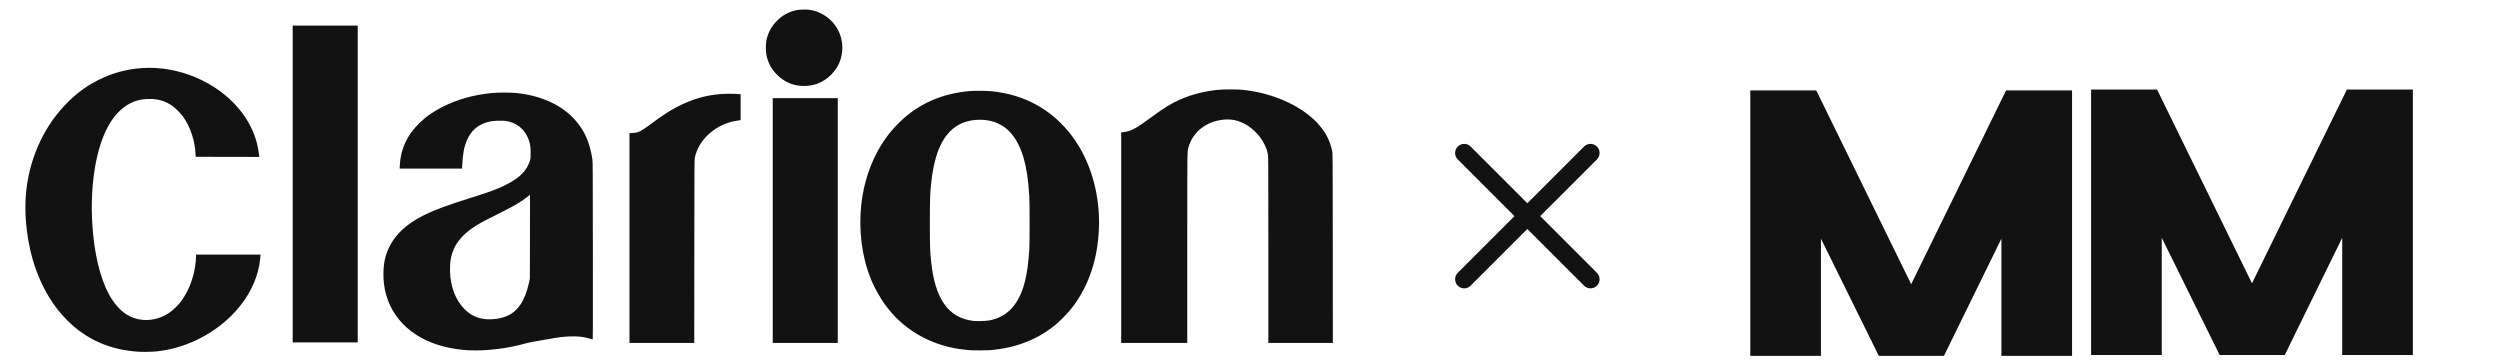
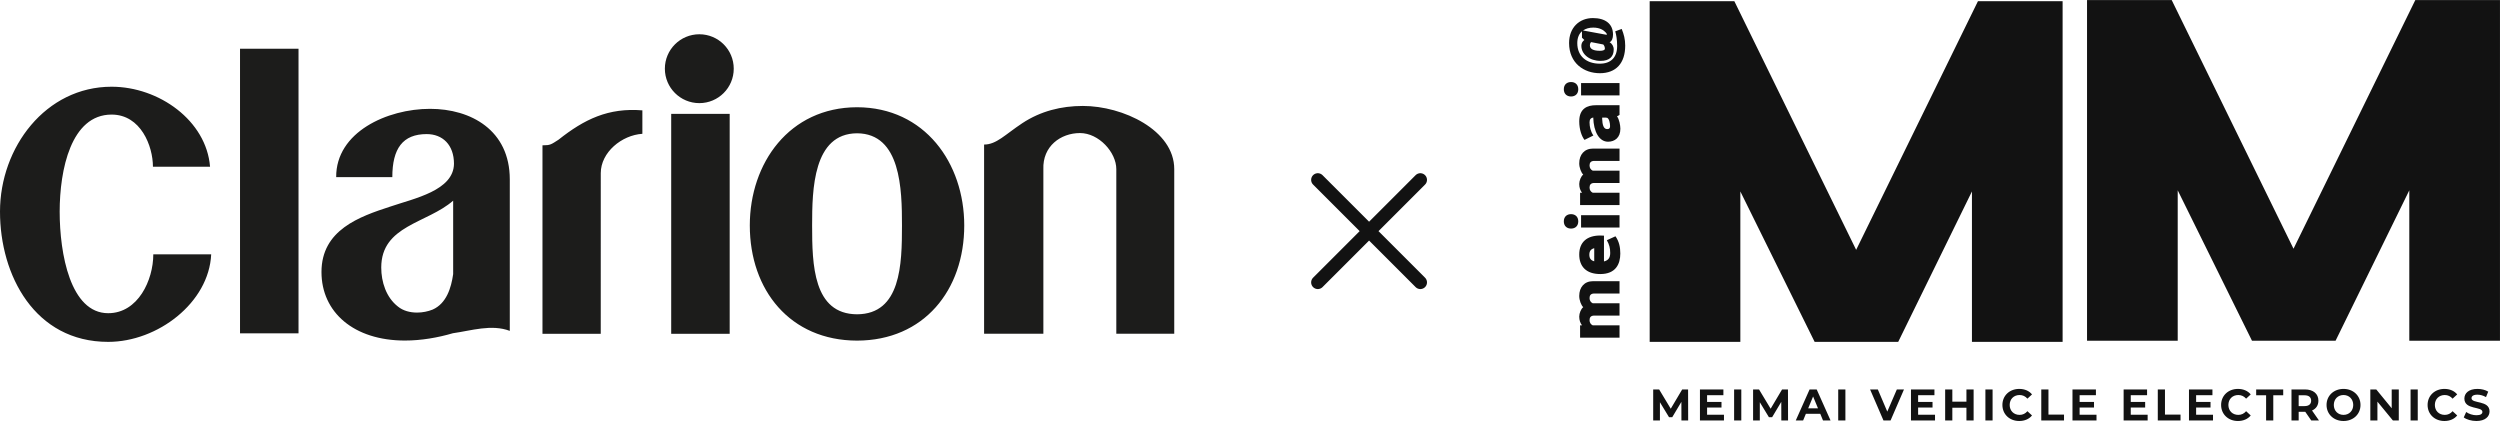
- <svg xmlns="http://www.w3.org/2000/svg" viewBox="0 -30.7 9650 1387.0" role="img" aria-label="Clarion x MM">
-   <g transform="translate(91.80,0)">
-     <g fill="#121212">
-       <path d="M442.6 1327.0C332.9 1320.1 241.6 1279.8 167.5 1205.6C116.0 1154.0 76.4 1090.0 48.1 1012.7C12.3 914.7 -1.8 795.9 10.6 696.0C26.7 566.7 84.3 447.2 172.1 361.5C208.8 325.7 243.8 300.4 287.0 278.6C341.4 251.0 395.8 236.2 457.8 232.0C596.1 222.7 742.7 284.5 830.0 388.8C859.0 423.3 880.7 461.8 894.0 502.0C901.1 523.6 904.7 540.7 908.6 570.8L909.1 575.0L786.3 574.8L663.5 574.5L662.9 561.5C660.4 511.6 642.6 458.8 615.2 420.0C606.2 407.3 584.1 385.1 572.5 377.3C547.1 360.2 523.1 352.4 491.9 351.3C443.9 349.6 404.5 364.5 370.3 397.3C356.5 410.6 348.7 420.1 337.2 437.5C277.0 528.4 250.1 699.6 268.0 877.0C278.8 983.3 304.9 1071.7 341.6 1126.8C373.8 1174.9 411.8 1199.8 459.4 1204.0C495.8 1207.2 533.4 1196.6 565.0 1174.2C577.2 1165.6 597.5 1145.4 607.4 1132.0C634.3 1095.8 653.1 1049.5 660.9 1000.4C663.2 985.7 665.0 967.4 665.0 958.2L665.0 952.0L789.6 952.0L914.1 952.0L913.6 956.2C913.3 958.6 912.8 963.9 912.5 968.0C911.6 978.6 907.6 1001.7 904.5 1013.5C888.0 1077.6 853.3 1136.0 801.1 1188.0C724.5 1264.1 619.6 1314.3 513.8 1325.5C495.6 1327.4 460.7 1328.1 442.6 1327.0ZM1716.5 1321.3C1667.9 1319.0 1616.0 1308.2 1574.5 1291.9C1453.5 1244.5 1384.5 1143.4 1388.3 1019.0C1389.4 982.1 1395.9 953.9 1409.9 924.5C1434.4 873.2 1478.5 832.7 1546.3 799.1C1587.4 778.8 1636.7 760.7 1731.5 731.0C1800.7 709.3 1826.4 699.8 1858.5 684.0C1888.4 669.3 1912.4 652.5 1927.4 635.9C1939.5 622.5 1949.6 604.4 1954.1 588.0C1956.3 580.3 1956.5 577.6 1956.4 558.5C1956.4 535.9 1955.1 527.0 1949.5 510.5C1935.6 469.1 1902.7 441.9 1859.4 436.0C1847.6 434.4 1816.7 435.2 1804.5 437.4C1745.6 448.2 1711.4 484.9 1698.1 551.8C1695.7 563.9 1693.4 585.8 1692.4 605.8L1691.8 620.0L1571.2 620.0L1450.7 620.0L1451.4 607.4C1454.8 544.0 1479.4 491.0 1527.1 444.4C1553.4 418.7 1581.9 399.0 1619.8 380.1C1674.9 352.6 1736.8 335.4 1806.0 328.4C1829.1 326.0 1878.6 326.0 1901.0 328.3C2017.9 340.4 2107.5 390.3 2156.3 470.5C2175.7 502.4 2187.7 537.9 2194.7 584.0C2196.3 594.7 2196.4 617.9 2196.7 937.9C2197.0 1242.6 2196.9 1280.2 2195.5 1279.6C2190.4 1277.7 2176.1 1273.8 2168.0 1272.1C2152.0 1268.8 2139.3 1267.7 2119.0 1267.7C2089.9 1267.7 2067.0 1270.4 2016.5 1279.6C2000.0 1282.6 1978.7 1286.4 1969.0 1288.0C1959.4 1289.6 1946.5 1292.3 1940.5 1294.0C1868.1 1314.6 1785.3 1324.7 1716.5 1321.3ZM3657.0 1321.4C3655.1 1321.2 3647.9 1320.5 3641.0 1320.0C3517.3 1309.5 3406.8 1251.4 3334.7 1158.7C3308.3 1124.8 3284.9 1084.2 3269.1 1044.7C3234.6 958.9 3221.8 856.9 3233.0 757.0C3245.2 648.9 3286.2 549.3 3349.9 473.5C3360.5 460.8 3385.5 435.5 3398.5 424.2C3468.0 364.0 3550.9 329.9 3650.0 320.9C3669.5 319.1 3714.8 319.4 3735.5 321.5C3863.9 334.0 3970.6 393.5 4046.6 495.0C4117.8 590.0 4155.4 719.7 4150.0 851.9C4145.2 968.2 4112.5 1067.5 4052.0 1149.5C4036.0 1171.2 4010.3 1198.9 3989.1 1217.2C3918.9 1278.0 3830.6 1313.1 3728.1 1321.0C3715.9 1321.9 3665.7 1322.2 3657.0 1321.4ZM2338.0 888.0L2338.0 483.0L2344.8 483.0C2354.4 482.9 2364.9 481.4 2371.7 479.0C2381.2 475.7 2400.0 463.6 2425.5 444.5C2481.0 402.8 2521.2 379.2 2568.4 360.5C2623.0 338.9 2676.3 329.8 2738.0 331.4C2751.5 331.7 2763.5 332.3 2764.8 332.6L2767.0 333.2L2767.0 383.1L2767.0 433.0L2764.8 433.4C2763.5 433.7 2758.4 434.4 2753.5 435.0C2748.6 435.6 2740.2 437.2 2734.9 438.5C2661.3 457.1 2603.8 512.5 2590.3 578.0C2588.7 586.0 2588.6 607.9 2588.3 939.8L2588.0 1293.0L2463.0 1293.0L2338.0 1293.0L2338.0 888.0ZM2891.0 820.5L2891.0 348.0L3016.5 348.0L3142.0 348.0L3142.0 820.5L3142.0 1293.0L3016.5 1293.0L2891.0 1293.0L2891.0 820.5ZM4236.0 886.6L4236.0 480.2L4242.8 479.5C4272.7 476.4 4292.0 466.4 4348.3 424.7C4378.4 402.5 4398.2 388.8 4415.8 378.2C4471.5 344.6 4534.3 324.2 4606.0 316.3C4629.3 313.8 4688.2 313.8 4709.0 316.3C4745.9 320.8 4777.8 327.3 4808.0 336.6C4911.5 368.4 4991.1 424.6 5028.5 492.0C5038.5 510.2 5046.6 532.5 5050.6 553.0C5052.4 562.1 5052.5 576.6 5052.8 927.8L5053.0 1293.0L4928.5 1293.0L4804.0 1293.0L4804.0 933.5C4804.0 584.2 4803.9 573.8 4802.1 564.2C4797.5 540.6 4786.4 517.1 4769.6 495.5C4760.0 483.4 4740.7 465.2 4728.4 457.0C4690.8 431.9 4656.1 425.1 4611.5 434.1C4555.5 445.4 4511.3 484.3 4496.7 535.0C4490.6 556.2 4491.0 527.2 4491.0 927.8L4491.0 1293.0L4363.5 1293.0L4236.0 1293.0L4236.0 886.6ZM1038.0 679.5L1038.0 68.0L1163.5 68.0L1289.0 68.0L1289.0 679.5L1289.0 1291.0L1163.5 1291.0L1038.0 1291.0L1038.0 679.5ZM3727.0 1206.1C3763.8 1199.2 3794.8 1181.7 3817.0 1155.2C3839.0 1129.0 3853.9 1097.6 3864.4 1055.5C3873.1 1020.8 3877.6 987.3 3881.2 931.5C3883.0 903.9 3883.0 754.2 3881.2 726.5C3876.9 659.3 3870.8 619.1 3858.9 577.5C3844.1 526.1 3818.8 485.2 3787.1 461.4C3776.9 453.8 3758.8 444.3 3746.5 440.2C3701.9 425.1 3644.9 429.8 3607.5 451.6C3549.1 485.8 3516.1 555.3 3503.1 671.5C3498.2 714.8 3497.6 733.0 3497.5 827.0C3497.5 918.9 3498.0 935.2 3502.1 976.0C3516.8 1122.9 3568.3 1196.2 3665.0 1208.0C3678.4 1209.6 3714.0 1208.5 3727.0 1206.1ZM1816.1 1201.0C1845.1 1198.0 1870.0 1189.3 1888.2 1175.9C1897.5 1169.0 1910.7 1154.8 1918.0 1143.8C1931.3 1123.9 1942.4 1095.2 1949.7 1062.0L1953.5 1044.5L1953.8 882.7L1954.0 720.9L1944.8 728.3C1917.1 750.3 1897.2 761.9 1827.0 797.0C1767.8 826.6 1748.3 837.4 1727.5 852.4C1696.2 874.9 1674.0 900.2 1661.1 928.2C1648.9 954.6 1644.3 980.1 1645.3 1016.5C1647.1 1084.4 1672.4 1141.2 1716.3 1175.8C1742.2 1196.3 1776.7 1204.9 1816.1 1201.0ZM3000.5 300.9C2965.3 298.6 2933.5 283.8 2907.4 257.6C2885.6 235.7 2873.4 213.2 2866.8 182.6C2863.8 169.0 2863.6 140.1 2866.3 126.5C2872.6 95.7 2885.6 71.3 2907.4 49.4C2928.7 28.2 2951.3 15.7 2980.9 8.9C2992.3 6.2 3018.6 5.3 3031.3 7.0C3085.4 14.3 3131.1 50.6 3150.3 101.5C3157.9 121.6 3161.2 145.5 3159.1 166.3C3155.6 203.0 3141.9 232.2 3116.0 258.1C3085.0 289.2 3045.3 303.9 3000.5 300.9Z" />
+ <svg xmlns="http://www.w3.org/2000/svg" viewBox="0 0 874.37 147.25" role="img" aria-label="Clarion x MM">
+   <g transform="translate(0.000 11.984) scale(0.32548)">
+     <path fill="#1C1C1B" d="M1199.54 321.83L1199.54 144.92C1199.54 126.87 1180.77 106.16 1160.55 106.16C1139.82 106.16 1120.17 120.27 1121.16 145.12L1121.16 321.83L1057.47 321.83L1057.47 118.51C1070.75 118.51 1080.05 107.77 1098.52 95.56C1118.23 82.53 1140.51 77.03 1163.62 77.03C1206.55 77.03 1261.80 102.95 1261.80 144.92L1261.80 321.83L1199.54 321.83Z M721.24 85.55L784.09 85.55L784.09 321.84L721.24 321.84Z M690.27 106.96C668.07 108.38 645.56 126.87 645.56 149.24L645.54 321.84L582.92 321.84L582.92 119.33C591.42 119.33 592.04 118.51 600.14 113.32C627.90 91.31 653.63 78.80 690.27 81.77L690.27 106.96Z M257.91 15.53L320.78 15.53L320.78 321.38L257.91 321.38Z M116.26 330.54C37.27 330.54 0.00 258.90 0.00 190.62C0.00 121.52 49.06 56.37 119.91 56.37C170.84 56.37 221.79 92.83 225.71 142.33L164.34 142.33C164.34 120.24 151.36 86.30 119.91 86.30C76.21 86.30 64.12 145.75 64.12 190.62C64.12 235.85 75.63 299.73 116.26 299.73C148.41 299.73 164.73 264.06 164.73 236.47L226.94 236.47C224.55 288.42 169.43 330.54 116.26 330.54Z M751.48 0.00C771.93 0.00 788.45 16.54 788.45 37.00C788.45 57.43 771.93 74.00 751.48 74.00C731.03 74.00 714.44 57.43 714.44 37.00C714.44 16.54 731.03 0.00 751.48 0.00Z M1036.14 205.44C1036.14 138.51 993.75 78.57 920.94 78.42C848.08 78.57 805.71 138.51 805.71 205.44C805.71 275.03 849.08 329.06 920.94 329.19C992.76 329.06 1036.14 275.03 1036.14 205.44ZM920.94 300.91C921.04 300.91 921.13 300.94 921.24 300.94L920.63 300.94C920.75 300.94 920.83 300.91 920.94 300.91C873.80 300.66 872.67 247.42 872.67 205.44C872.67 166.62 873.80 106.67 920.94 106.41C920.83 106.41 920.75 106.37 920.63 106.37L921.24 106.37C921.13 106.37 921.04 106.41 920.94 106.41C968.06 106.67 969.23 166.62 969.23 205.44C969.23 247.42 968.06 300.66 920.94 300.91Z M462.09 80.13C416.13 80.13 360.90 105.09 361.25 153.52L421.57 153.52C421.57 122.72 432.81 107.27 458.50 107.27C475.59 107.27 487.83 118.77 487.83 139.23C487.40 167.95 445.14 176.40 419.65 185.08C386.17 195.96 345.45 210.23 345.45 255.46C345.45 298.75 380.21 329.12 435.09 329.12C452.62 329.12 470.40 326.02 486.70 321.25C506.38 318.50 528.13 311.31 547.80 318.72L547.80 155.98C547.80 103.03 506.00 80.13 462.09 80.13ZM486.95 257.73C484.84 272.57 479.73 289.28 464.92 295.84C459.89 297.88 453.98 299.07 448.13 299.07C440.64 299.07 433.21 297.16 427.68 292.65C414.87 282.75 409.67 265.97 409.67 250.70C409.67 205.30 458.91 203.35 486.95 178.80L486.95 257.73Z" />
+   </g>
+   <path d="M460.90 62.91L496.76 98.77M496.76 62.91L460.90 98.77" stroke="#121212" stroke-width="4.66" stroke-linecap="round" fill="none" />
+   <g transform="translate(546.971 0.000) scale(1)">
+     <g transform="translate(-133.500 -114.500)">
+       <path fill="#121212" d="M 195.211 181.457 L 195.211 234.07 L 163.5 234.07 L 163.5 114.922 L 193.113 114.922 L 235.715 201.887 L 278.312 114.922 L 307.922 114.922 L 307.922 234.07 L 276.211 234.07 L 276.211 181.457 L 250.422 234.07 L 221.195 234.07 Z M 195.211 181.457  M 348.18 181.066 L 348.18 233.676 L 316.465 233.676 L 316.465 114.527 L 346.078 114.527 L 388.68 201.492 L 431.277 114.527 L 460.891 114.527 L 460.891 233.676 L 429.176 233.676 L 429.176 181.066 L 403.387 233.676 L 374.16 233.676 Z M 348.18 181.066  M 143.57 228.281 L 152.957 228.281 L 152.957 232.594 L 139.16 232.594 L 139.16 228.281 L 139.844 228.281 C 139.258 227.57 138.863 226.492 138.863 225.219 C 138.863 224.043 139.504 222.496 140.262 221.934 C 139.527 221.246 138.863 219.508 138.863 218.012 C 138.863 214.973 140.629 212.844 143.691 212.844 L 152.957 212.844 L 152.957 217.156 L 144.133 217.156 C 142.934 217.156 142.469 217.766 142.469 218.75 C 142.469 219.629 142.906 220.242 143.57 220.562 L 152.957 220.562 L 152.957 224.875 L 144.133 224.875 C 142.934 224.875 142.469 225.488 142.469 226.469 C 142.469 227.348 142.906 227.961 143.57 228.281  M 144.109 201.305 C 142.906 201.625 142.395 202.336 142.395 203.582 C 142.395 204.832 142.906 205.57 144.109 205.887 Z M 151.535 197.141 C 152.832 198.977 153.227 201.035 153.227 203.168 C 153.227 206.844 151.633 210.348 146.242 210.348 C 141.191 210.348 138.863 207.605 138.863 203.512 C 138.863 199.102 141.684 196.871 146.168 196.871 C 146.633 196.871 147.051 196.895 147.516 196.918 L 147.516 205.938 C 149.059 205.57 149.695 204.613 149.695 202.973 C 149.695 201.328 149.402 200.078 148.52 198.512 Z M 151.535 197.141  M 139.504 189.766 L 152.957 189.766 L 152.957 194.078 L 139.504 194.078 Z M 138.523 191.922 C 138.523 193.566 137.445 194.445 135.996 194.445 C 134.551 194.445 133.473 193.566 133.473 191.922 C 133.473 190.281 134.551 189.398 135.996 189.398 C 137.445 189.398 138.523 190.281 138.523 191.922  M 143.57 181.902 L 152.957 181.902 L 152.957 186.215 L 139.16 186.215 L 139.16 181.902 L 139.844 181.902 C 139.258 181.191 138.863 180.113 138.863 178.84 C 138.863 177.664 139.504 176.121 140.262 175.555 C 139.527 174.871 138.863 173.129 138.863 171.633 C 138.863 168.598 140.629 166.465 143.691 166.465 L 152.957 166.465 L 152.957 170.777 L 144.133 170.777 C 142.934 170.777 142.469 171.391 142.469 172.371 C 142.469 173.254 142.906 173.863 143.57 174.184 L 152.957 174.184 L 152.957 178.496 L 144.133 178.496 C 142.934 178.496 142.469 179.109 142.469 180.09 C 142.469 180.973 142.906 181.586 143.57 181.902  M 148.203 155.637 L 146.902 155.637 C 146.879 155.711 146.879 155.809 146.879 155.98 C 146.953 158.137 147.367 159.656 148.641 159.656 C 149.426 159.656 149.648 159.266 149.648 158.602 C 149.648 157.523 149.328 156.031 148.641 155.711 C 148.52 155.664 148.371 155.637 148.203 155.637 M 143.766 155.59 C 142.957 155.762 142.469 156.176 142.469 157.281 C 142.469 158.824 142.859 160.516 143.812 161.887 L 140.703 163.43 C 139.746 162.18 138.867 159.879 138.867 156.938 C 138.867 152.379 141.781 151.301 144.648 151.301 L 152.957 151.301 L 152.957 154.684 L 152.074 155.195 C 152.855 156.176 153.25 158.383 153.25 159.535 C 153.25 162.621 151.289 164.066 148.938 164.066 C 145.875 164.066 143.887 160.613 143.766 155.59  M 139.504 143.559 L 152.957 143.559 L 152.957 147.871 L 139.504 147.871 Z M 138.523 145.719 C 138.523 147.359 137.445 148.242 135.996 148.242 C 134.551 148.242 133.473 147.359 133.473 145.719 C 133.473 144.074 134.551 143.191 135.996 143.191 C 137.445 143.191 138.523 144.074 138.523 145.719  M 147.27 130.059 L 143.031 129.227 C 142.762 129.422 142.59 129.891 142.59 130.379 C 142.59 131.727 143.984 132.266 146.117 132.266 C 147.098 132.266 147.832 132.047 147.832 131.531 C 147.832 130.82 147.539 130.355 147.27 130.059 M 140.188 125.16 L 148.176 126.629 C 148.25 126.652 148.301 126.652 148.348 126.652 C 148.473 126.652 148.543 126.605 148.543 126.508 C 148.543 126.41 148.473 126.238 148.078 125.797 C 147.32 124.988 145.996 124.152 143.766 124.152 C 142.395 124.152 141.168 124.473 140.188 125.16 M 139.82 127.684 L 139.82 125.43 C 138.816 126.312 138.18 127.66 138.18 129.594 C 138.18 134.203 141.461 136.773 146.043 136.773 C 149.941 136.773 152.121 134.57 152.121 130.625 L 152.121 130.453 C 152.098 128.32 151.852 126.824 151.461 125.453 L 153.715 124.621 C 154.477 126.508 154.941 128.199 154.941 130.453 C 154.941 136.629 151.707 140.105 146.07 140.105 C 140.531 140.105 135.312 136.602 135.312 129.547 C 135.312 124.203 138.84 120.82 143.645 120.82 C 147.957 120.82 150.676 122.809 150.676 126.605 C 150.676 127.855 150.285 128.906 149.477 129.277 C 150.355 129.742 150.922 130.723 150.922 131.801 C 150.922 134.348 149.402 135.793 146.34 135.793 C 142.516 135.793 139.602 133.516 139.602 130.5 C 139.602 129.691 139.992 128.957 140.652 128.492 Z M 139.82 127.684  M 174.605 261.559 L 174.59 255.047 L 171.398 260.41 L 170.266 260.41 L 167.086 255.184 L 167.086 261.559 L 164.73 261.559 L 164.73 250.707 L 166.809 250.707 L 170.871 257.449 L 174.871 250.707 L 176.934 250.707 L 176.961 261.559 Z M 174.605 261.559  M 189.484 259.543 L 189.484 261.559 L 181.082 261.559 L 181.082 250.707 L 189.281 250.707 L 189.281 252.723 L 183.578 252.723 L 183.578 255.078 L 188.617 255.078 L 188.617 257.031 L 183.578 257.031 L 183.578 259.543 Z M 189.484 259.543  M 193.031 250.703 L 195.547 250.703 L 195.547 261.559 L 193.031 261.559 Z M 193.031 250.703  M 209.543 261.559 L 209.527 255.047 L 206.332 260.41 L 205.203 260.41 L 202.023 255.184 L 202.023 261.559 L 199.668 261.559 L 199.668 250.707 L 201.746 250.707 L 205.805 257.449 L 209.805 250.707 L 211.867 250.707 L 211.898 261.559 Z M 209.543 261.559  M 222.375 257.324 L 220.656 253.168 L 218.934 257.324 Z M 223.168 259.23 L 218.129 259.23 L 217.168 261.559 L 214.594 261.559 L 219.43 250.703 L 221.91 250.703 L 226.762 261.559 L 224.125 261.559 Z M 223.168 259.23  M 229.441 250.703 L 231.953 250.703 L 231.953 261.559 L 229.441 261.559 Z M 229.441 250.703  M 252.445 250.707 L 247.75 261.559 L 245.27 261.559 L 240.586 250.707 L 243.297 250.707 L 246.602 258.457 L 249.949 250.707 Z M 252.445 250.707  M 263.297 259.543 L 263.297 261.559 L 254.891 261.559 L 254.891 250.707 L 263.094 250.707 L 263.094 252.723 L 257.387 252.723 L 257.387 255.078 L 262.426 255.078 L 262.426 257.031 L 257.387 257.031 L 257.387 259.543 Z M 263.297 259.543  M 276.797 250.707 L 276.797 261.559 L 274.285 261.559 L 274.285 257.109 L 269.355 257.109 L 269.355 261.559 L 266.844 261.559 L 266.844 250.707 L 269.355 250.707 L 269.355 254.984 L 274.285 254.984 L 274.285 250.707 Z M 276.797 250.707  M 280.918 250.703 L 283.43 250.703 L 283.43 261.559 L 280.918 261.559 Z M 280.918 250.703  M 286.867 256.133 C 286.867 252.859 289.379 250.52 292.758 250.52 C 294.637 250.52 296.203 251.199 297.223 252.441 L 295.613 253.93 C 294.883 253.094 293.969 252.656 292.883 252.656 C 290.852 252.656 289.41 254.086 289.41 256.133 C 289.41 258.18 290.852 259.605 292.883 259.605 C 293.969 259.605 294.883 259.168 295.613 258.316 L 297.223 259.805 C 296.203 261.062 294.637 261.742 292.742 261.742 C 289.379 261.742 286.867 259.402 286.867 256.133  M 300.461 250.707 L 302.973 250.707 L 302.973 259.512 L 308.414 259.512 L 308.414 261.559 L 300.461 261.559 Z M 300.461 250.707  M 319.777 259.543 L 319.777 261.559 L 311.375 261.559 L 311.375 250.707 L 319.574 250.707 L 319.574 252.723 L 313.871 252.723 L 313.871 255.078 L 318.906 255.078 L 318.906 257.031 L 313.871 257.031 L 313.871 259.543 Z M 319.777 259.543  M 337.664 259.543 L 337.664 261.559 L 329.262 261.559 L 329.262 250.707 L 337.461 250.707 L 337.461 252.723 L 331.758 252.723 L 331.758 255.078 L 336.793 255.078 L 336.793 257.031 L 331.758 257.031 L 331.758 259.543 Z M 337.664 259.543  M 341.211 250.707 L 343.723 250.707 L 343.723 259.512 L 349.164 259.512 L 349.164 261.559 L 341.211 261.559 Z M 341.211 250.707  M 360.523 259.543 L 360.523 261.559 L 352.121 261.559 L 352.121 250.707 L 360.324 250.707 L 360.324 252.723 L 354.617 252.723 L 354.617 255.078 L 359.656 255.078 L 359.656 257.031 L 354.617 257.031 L 354.617 259.543 Z M 360.523 259.543  M 363.359 256.133 C 363.359 252.859 365.871 250.52 369.25 250.52 C 371.125 250.52 372.691 251.199 373.715 252.441 L 372.105 253.93 C 371.375 253.094 370.461 252.656 369.375 252.656 C 367.344 252.656 365.902 254.086 365.902 256.133 C 365.902 258.18 367.344 259.605 369.375 259.605 C 370.461 259.605 371.375 259.168 372.105 258.316 L 373.715 259.805 C 372.691 261.062 371.125 261.742 369.234 261.742 C 365.871 261.742 363.359 259.402 363.359 256.133  M 379.094 252.75 L 375.621 252.75 L 375.621 250.707 L 385.078 250.707 L 385.078 252.75 L 381.605 252.75 L 381.605 261.559 L 379.094 261.559 Z M 379.094 252.75  M 392.531 252.75 L 390.484 252.75 L 390.484 256.535 L 392.531 256.535 C 394.066 256.535 394.844 255.82 394.844 254.641 C 394.844 253.449 394.066 252.75 392.531 252.75 M 394.887 261.559 L 392.797 258.535 L 390.484 258.535 L 390.484 261.559 L 387.973 261.559 L 387.973 250.707 L 392.672 250.707 C 395.57 250.707 397.387 252.211 397.387 254.641 C 397.387 256.27 396.562 257.465 395.152 258.07 L 397.586 261.559 Z M 394.887 261.559  M 409.566 256.133 C 409.566 254.07 408.109 252.656 406.172 252.656 C 404.234 252.656 402.777 254.07 402.777 256.133 C 402.777 258.191 404.234 259.605 406.172 259.605 C 408.109 259.605 409.566 258.191 409.566 256.133 M 400.234 256.133 C 400.234 252.906 402.746 250.52 406.172 250.52 C 409.582 250.52 412.109 252.891 412.109 256.133 C 412.109 259.371 409.582 261.742 406.172 261.742 C 402.746 261.742 400.234 259.355 400.234 256.133  M 425.5 250.707 L 425.5 261.559 L 423.438 261.559 L 418.027 254.969 L 418.027 261.559 L 415.547 261.559 L 415.547 250.707 L 417.625 250.707 L 423.02 257.293 L 423.02 250.707 Z M 425.5 250.707  M 429.621 250.703 L 432.133 250.703 L 432.133 261.559 L 429.621 261.559 Z M 429.621 250.703  M 435.574 256.133 C 435.574 252.859 438.086 250.52 441.465 250.52 C 443.34 250.52 444.906 251.199 445.93 252.441 L 444.316 253.93 C 443.59 253.094 442.676 252.656 441.59 252.656 C 439.559 252.656 438.117 254.086 438.117 256.133 C 438.117 258.18 439.559 259.605 441.59 259.605 C 442.676 259.605 443.59 259.168 444.316 258.316 L 445.93 259.805 C 444.906 261.062 443.34 261.742 441.449 261.742 C 438.086 261.742 435.574 259.402 435.574 256.133  M 448.219 260.488 L 449.074 258.598 C 449.988 259.262 451.352 259.727 452.656 259.727 C 454.145 259.727 454.746 259.23 454.746 258.566 C 454.746 256.535 448.438 257.93 448.438 253.898 C 448.438 252.055 449.926 250.52 453.012 250.52 C 454.375 250.52 455.773 250.844 456.781 251.48 L 456.004 253.387 C 454.996 252.812 453.957 252.535 452.996 252.535 C 451.508 252.535 450.934 253.094 450.934 253.773 C 450.934 255.773 457.242 254.395 457.242 258.379 C 457.242 260.195 455.742 261.742 452.641 261.742 C 450.918 261.742 449.184 261.23 448.219 260.488 " />
    </g>
  </g>
-   <g stroke="#121212" stroke-width="70.2" stroke-linecap="round">
-     <line x1="5651.8" y1="559.8" x2="6139.3" y2="1047.2" />
-     <line x1="5651.8" y1="1047.2" x2="6139.3" y2="559.8" />
-   </g>
-   <g fill="#121212" transform="translate(5350,-670) scale(8.6)">
-     <path d="M 195.211 181.457 L 195.211 234.07 L 163.5 234.07 L 163.5 114.922 L 193.113 114.922 L 235.715 201.887 L 278.312 114.922 L 307.922 114.922 L 307.922 234.07 L 276.211 234.07 L 276.211 181.457 L 250.422 234.07 L 221.195 234.07 Z M 195.211 181.457 " />
-     <path d="M 348.18 181.066 L 348.18 233.676 L 316.465 233.676 L 316.465 114.527 L 346.078 114.527 L 388.68 201.492 L 431.277 114.527 L 460.891 114.527 L 460.891 233.676 L 429.176 233.676 L 429.176 181.066 L 403.387 233.676 L 374.16 233.676 Z M 348.18 181.066 " />
-   </g>
</svg>
